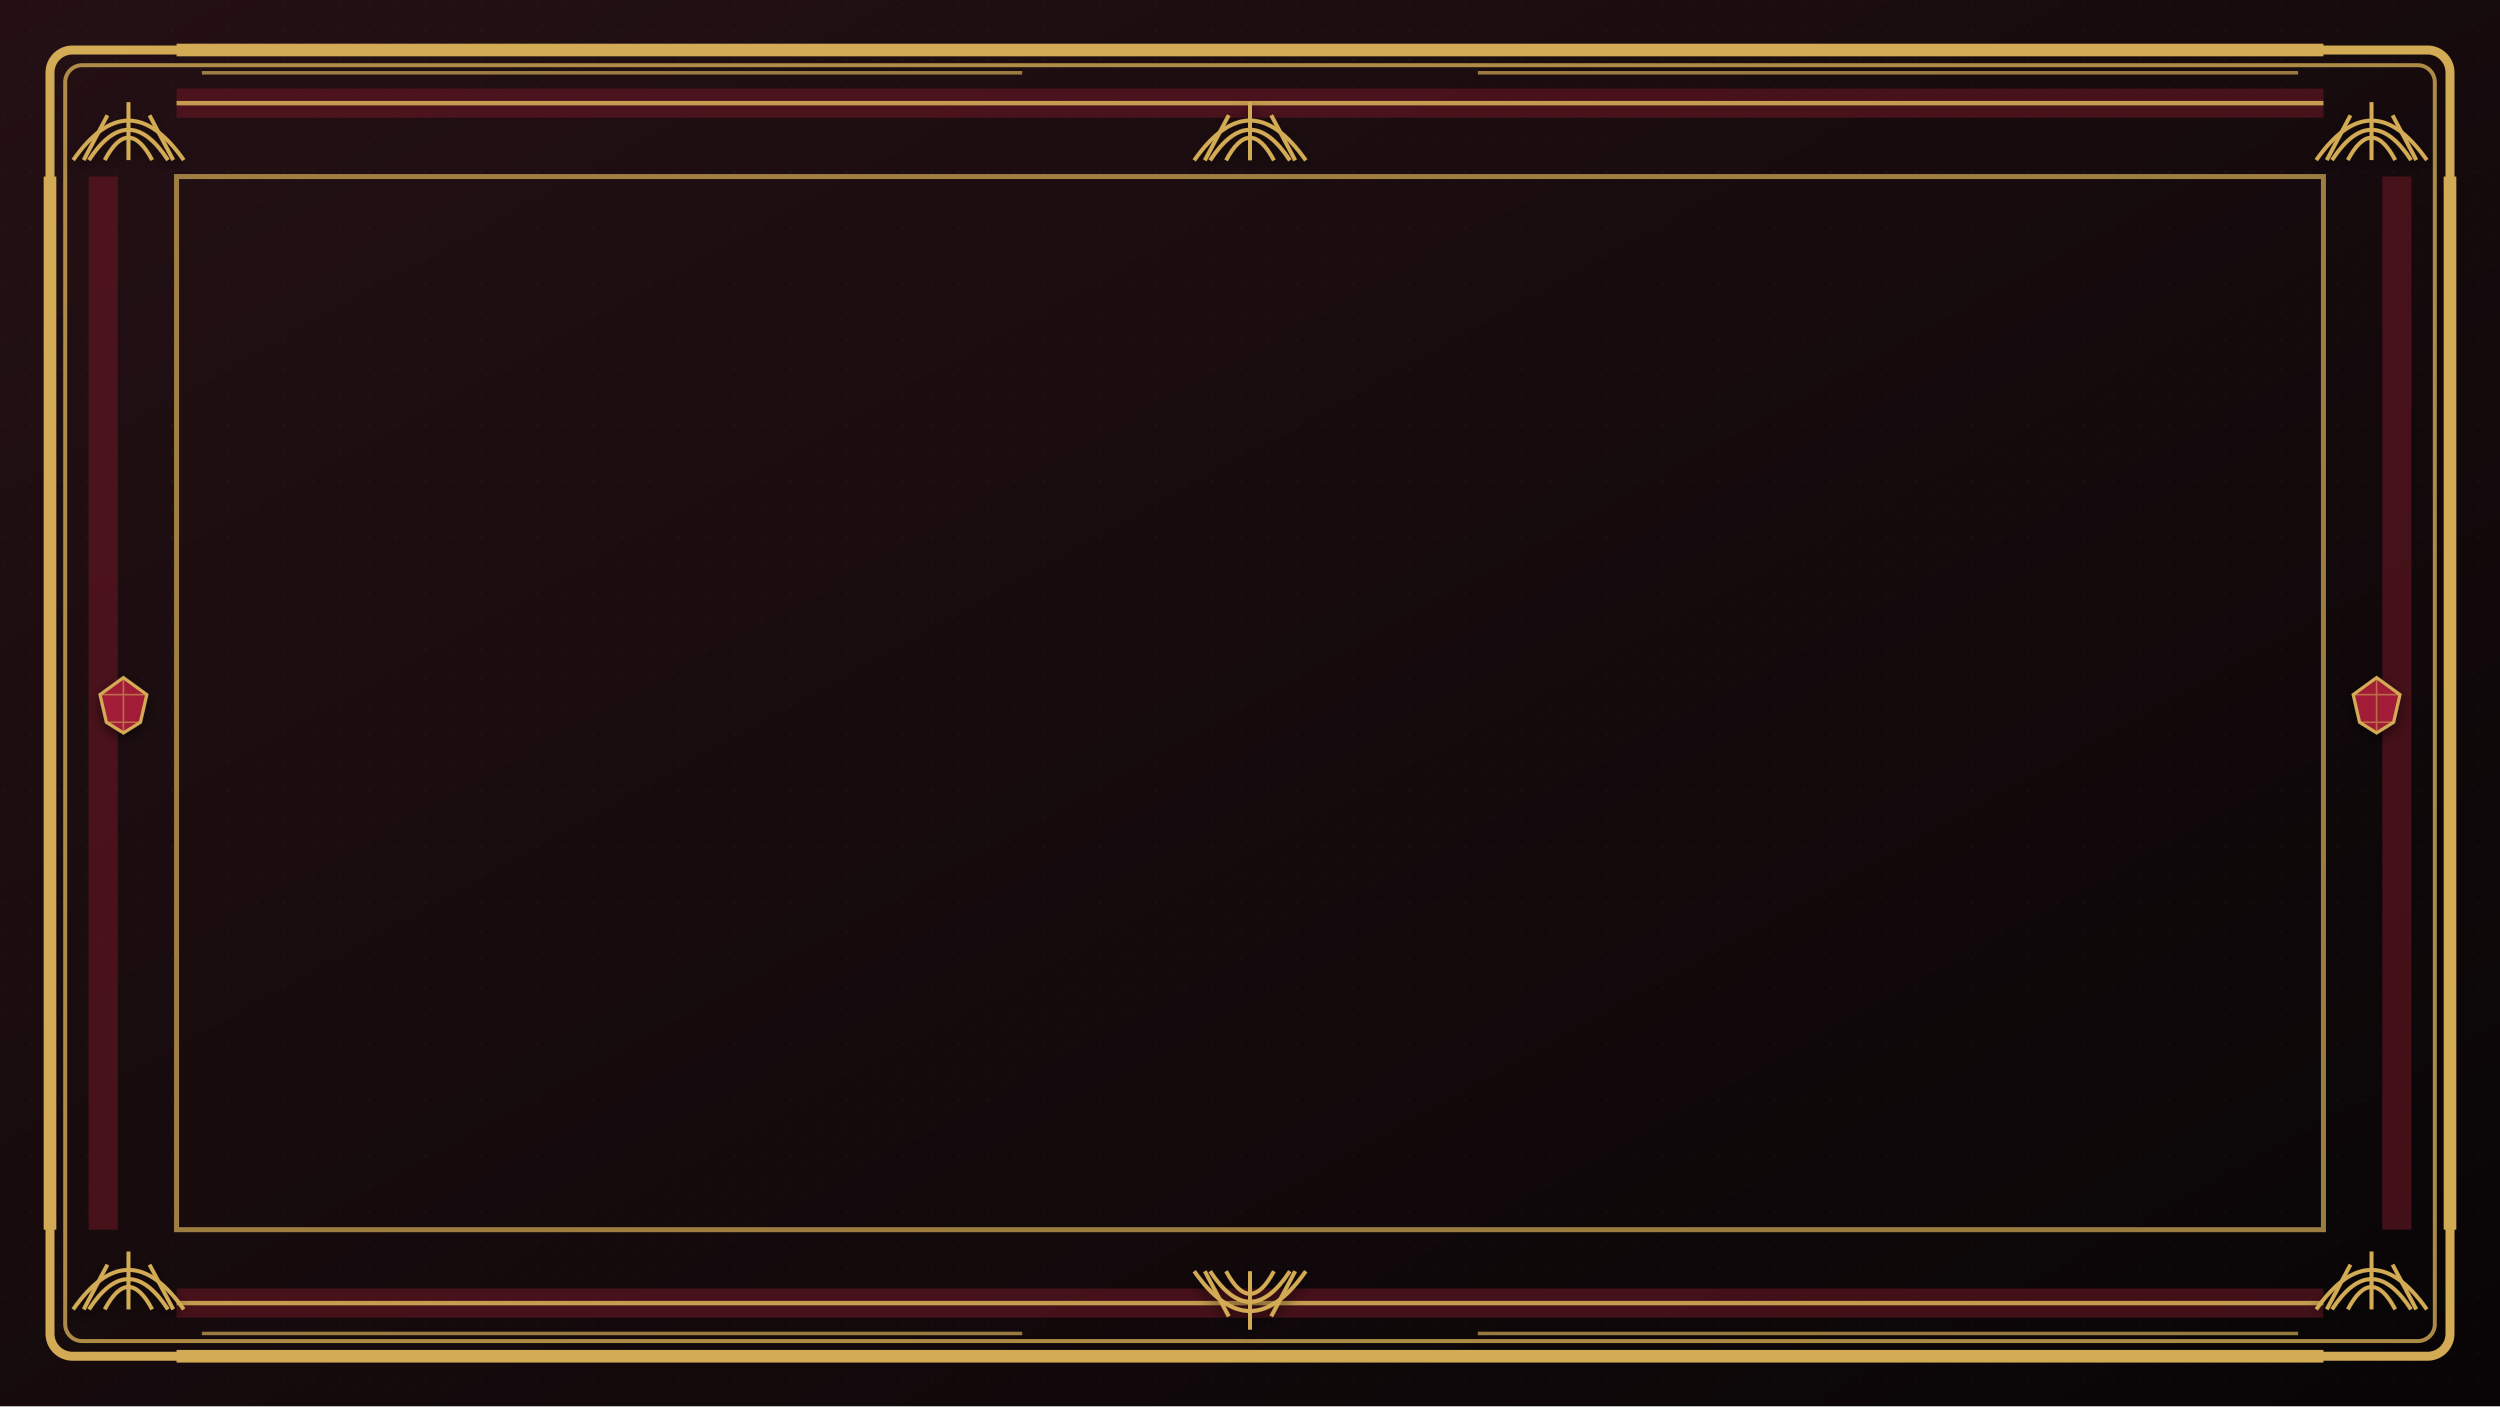
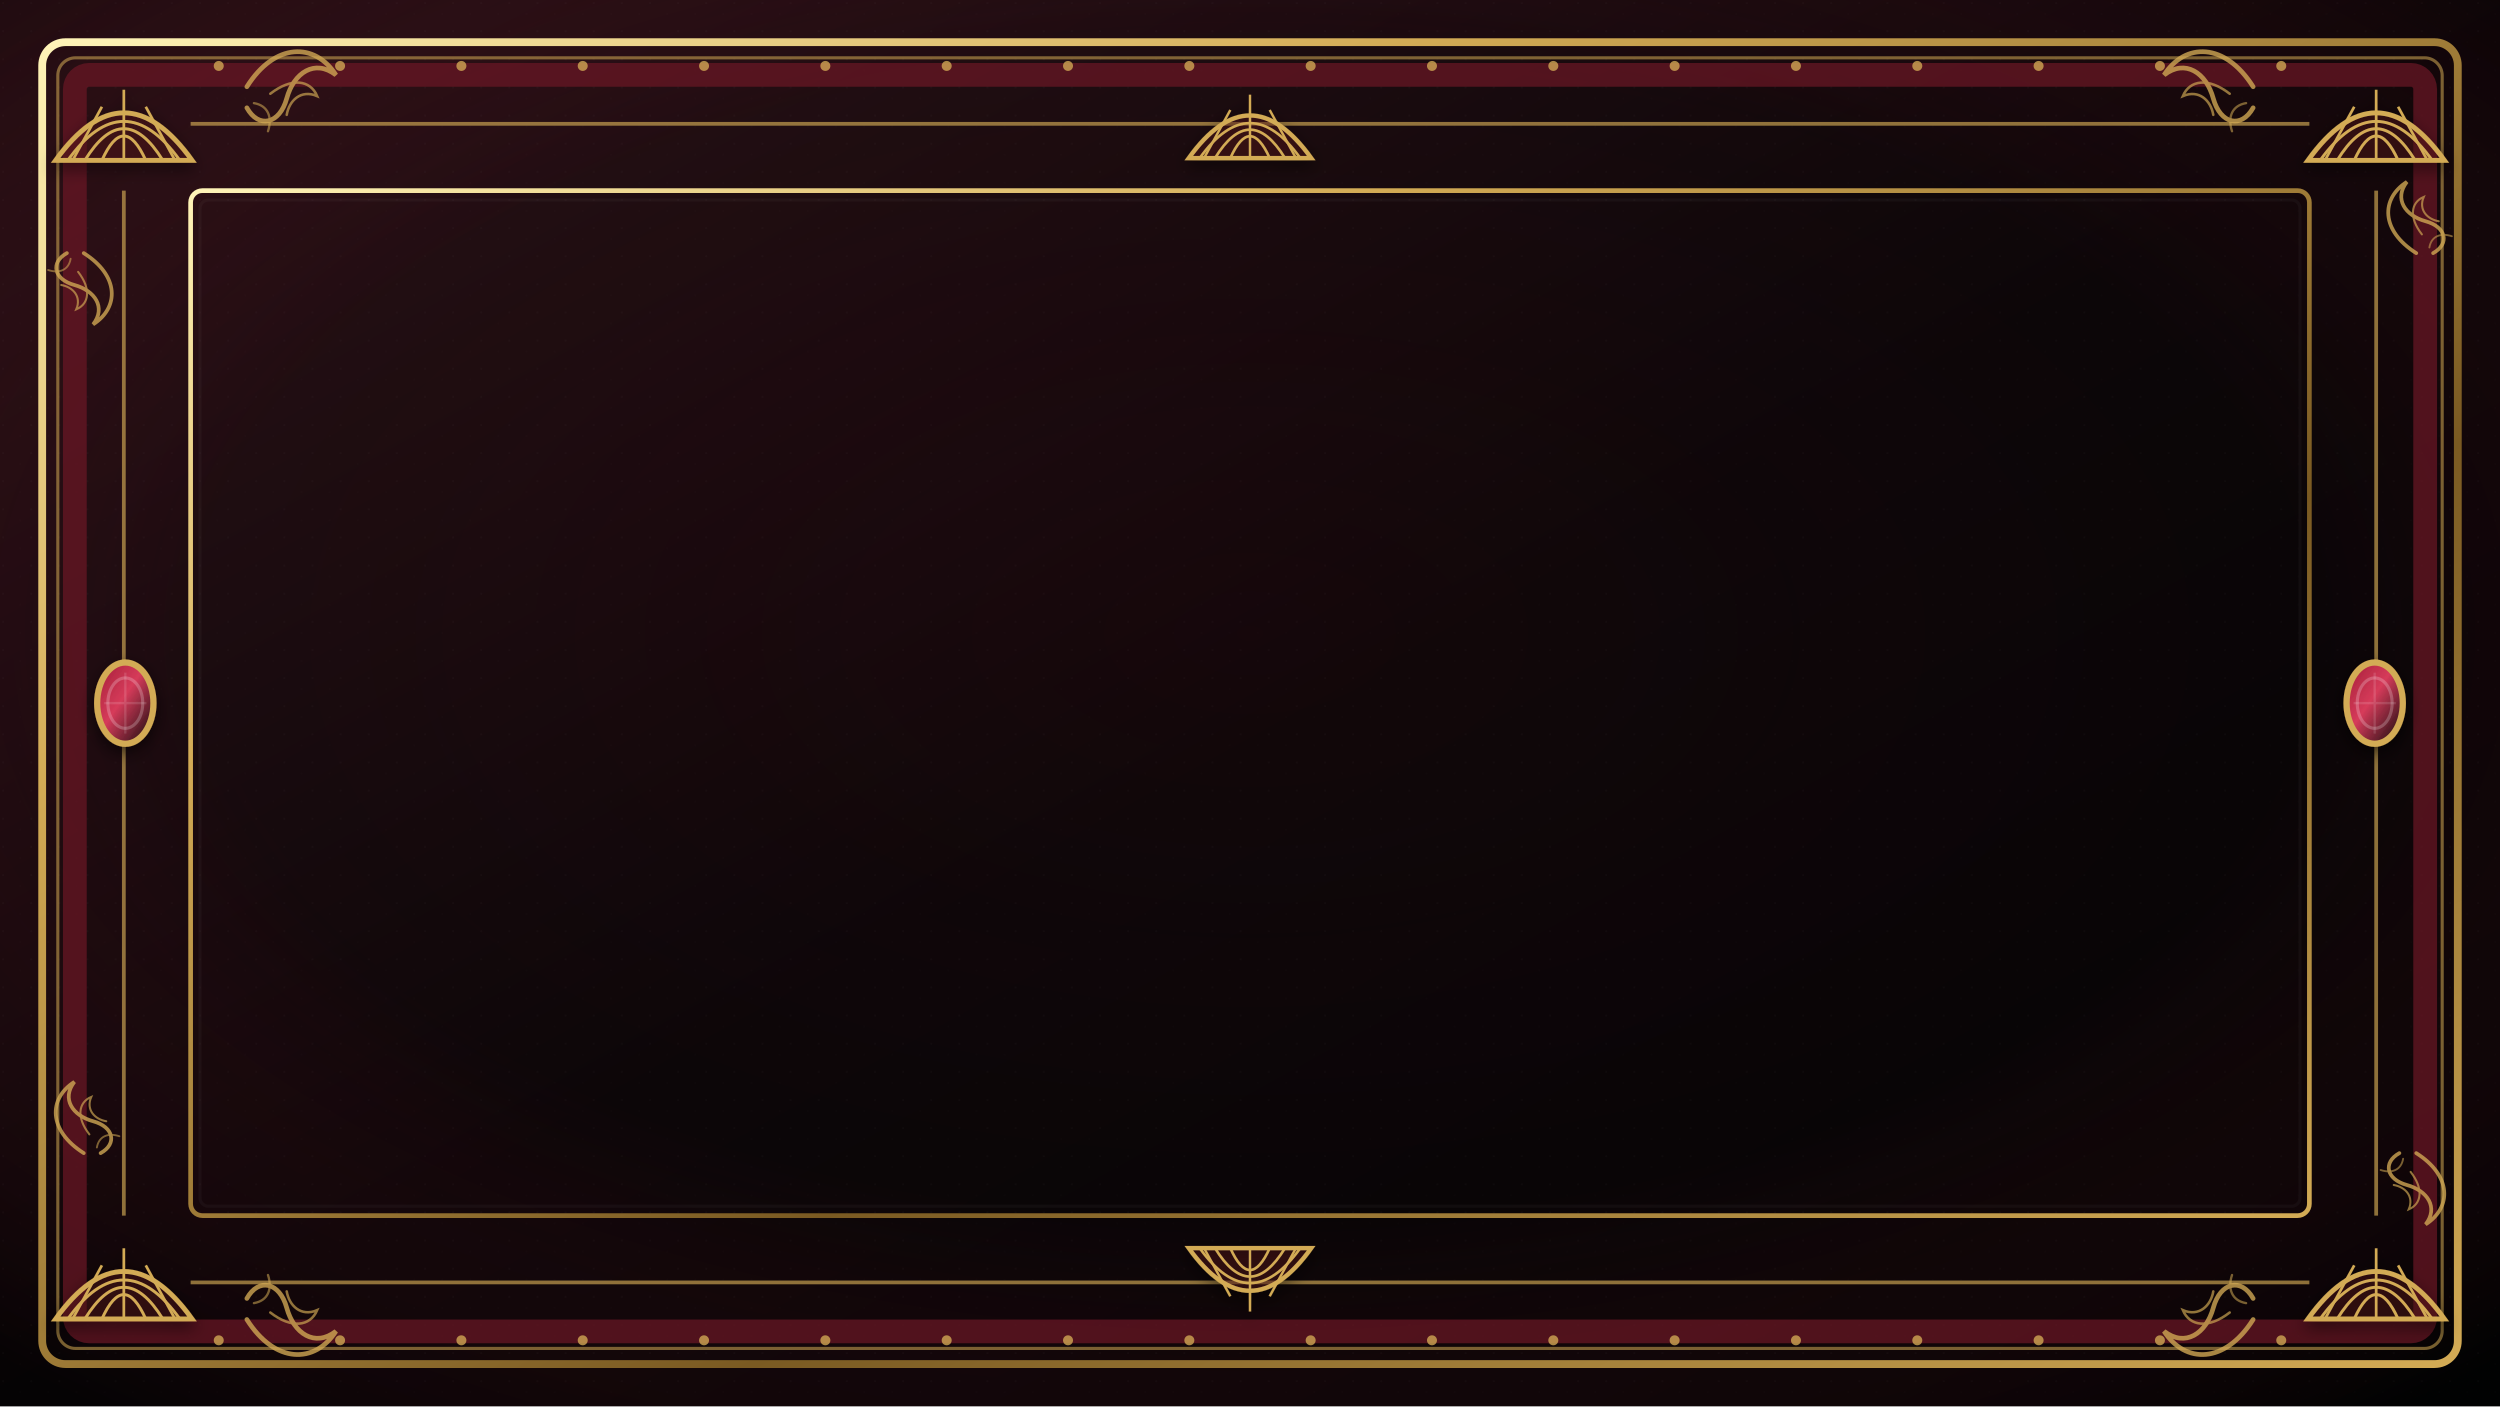
<svg xmlns="http://www.w3.org/2000/svg" width="1600" height="900" viewBox="0 0 1600 900">
  <defs>
    <linearGradient id="bg" x1="0" y1="0" x2="1" y2="1">
-       <stop offset="0" stop-color="#241014" />
-       <stop offset="1" stop-color="#080506" />
+       <stop offset="0" stop-color="#2b1117" />
+       <stop offset=".52" stop-color="#090507" />
+       <stop offset="1" stop-color="#020303" />
    </linearGradient>
-     <linearGradient id="band" x1="0" y1="0" x2="1" y2="0">
-       <stop offset="0" stop-color="#080506" />
-       <stop offset=".5" stop-color="#241014" />
-       <stop offset="1" stop-color="#080506" />
+     <linearGradient id="metal" x1="0" y1="0" x2="1" y2="1">
+       <stop offset="0" stop-color="#fff4b8" />
+       <stop offset=".28" stop-color="#d3ab55" />
+       <stop offset=".65" stop-color="#7a5a22" />
+       <stop offset="1" stop-color="#d3ab55" />
    </linearGradient>
-     <filter id="shadow" x="-20%" y="-20%" width="140%" height="140%">
-       <feDropShadow dx="0" dy="3" stdDeviation="4" flood-color="#000" flood-opacity=".55" />
+     <radialGradient id="halo" cx=".5" cy=".45" r=".72">
+       <stop offset="0" stop-color="#6a1725" stop-opacity=".10" />
+       <stop offset=".58" stop-color="#6a1725" stop-opacity=".025" />
+       <stop offset="1" stop-color="#000" stop-opacity=".48" />
+     </radialGradient>
+     <pattern id="grain" width="18" height="18" patternUnits="userSpaceOnUse">
+       <circle cx="2" cy="2" r=".7" fill="#fff" opacity=".022" />
+       <circle cx="13" cy="9" r=".55" fill="#fff" opacity=".015" />
+     </pattern>
+     <filter id="shadow" x="-25%" y="-25%" width="150%" height="150%">
+       <feDropShadow dx="0" dy="4" stdDeviation="5" flood-color="#000" flood-opacity=".62" />
    </filter>
-     <pattern id="grain" width="18" height="18" patternUnits="userSpaceOnUse">
-       <circle cx="2" cy="2" r=".8" fill="#fff" opacity=".025" />
-       <circle cx="12" cy="8" r=".6" fill="#fff" opacity=".018" />
-     </pattern>
+     <filter id="soft" x="-20%" y="-20%" width="140%" height="140%">
+       <feGaussianBlur stdDeviation="5" />
+     </filter>
  </defs>
  <rect width="1600" height="900" fill="url(#bg)" />
+   <rect width="1600" height="900" fill="url(#halo)" />
  <rect width="1600" height="900" fill="url(#grain)" />
-   <rect x="32" y="32" width="1536" height="836" rx="14.4" fill="none" stroke="#d3ab55" stroke-width="5.76" />
-   <rect x="41.72" y="41.72" width="1516.56" height="816.56" rx="10.88" fill="none" stroke="#d3ab55" stroke-width="2.56" opacity=".8" />
-   <path d="M113 32 H1487 M113 868 H1487 M32 113 V787 M1568 113 V787" stroke="#d3ab55" stroke-width="8.1" />
-   <path d="M113 66.02 H1487 M113 833.98 H1487 M66.02 113 V787 M1533.98 113 V787" stroke="#6a1725" stroke-width="18.63" opacity=".58" />
-   <path d="M113 66.02 H1487 M113 833.98 H1487" stroke="#d3ab55" stroke-width="2.835" opacity=".9" />
-   <rect x="113" y="113" width="1374" height="674" fill="none" stroke="#d3ab55" stroke-width="3.2" opacity=".72" />
+   <rect x="27" y="27" width="1546" height="846" rx="14.85" fill="none" stroke="url(#metal)" stroke-width="5" />
+   <rect x="37" y="37" width="1526" height="826" rx="11.34" fill="none" stroke="#d3ab55" stroke-opacity=".55" stroke-width="2" />
+   <rect x="47.9" y="47.9" width="1504.2" height="804.2" rx="9.18" fill="none" stroke="#6a1725" stroke-opacity=".72" stroke-width="15.2" />
+   <rect x="122" y="122" width="1356" height="656" rx="7.56" fill="none" stroke="url(#metal)" stroke-width="3" />
+   <g fill="#d3ab55" opacity=".78">
+     <circle cx="140" cy="42.2" r="3.2" />
+     <circle cx="217.647" cy="42.2" r="3.2" />
+     <circle cx="295.294" cy="42.2" r="3.2" />
+     <circle cx="372.941" cy="42.2" r="3.2" />
+     <circle cx="450.588" cy="42.2" r="3.2" />
+     <circle cx="528.235" cy="42.2" r="3.2" />
+     <circle cx="605.882" cy="42.2" r="3.2" />
+     <circle cx="683.529" cy="42.2" r="3.2" />
+     <circle cx="761.176" cy="42.2" r="3.2" />
+     <circle cx="838.824" cy="42.2" r="3.2" />
+     <circle cx="916.471" cy="42.2" r="3.2" />
+     <circle cx="994.118" cy="42.2" r="3.2" />
+     <circle cx="1071.765" cy="42.2" r="3.2" />
+     <circle cx="1149.412" cy="42.2" r="3.2" />
+     <circle cx="1227.059" cy="42.2" r="3.2" />
+     <circle cx="1304.706" cy="42.2" r="3.2" />
+     <circle cx="1382.353" cy="42.2" r="3.2" />
+     <circle cx="1460" cy="42.2" r="3.2" />
+     <circle cx="140" cy="857.8" r="3.2" />
+     <circle cx="217.647" cy="857.8" r="3.2" />
+     <circle cx="295.294" cy="857.8" r="3.2" />
+     <circle cx="372.941" cy="857.8" r="3.2" />
+     <circle cx="450.588" cy="857.8" r="3.2" />
+     <circle cx="528.235" cy="857.8" r="3.2" />
+     <circle cx="605.882" cy="857.8" r="3.2" />
+     <circle cx="683.529" cy="857.8" r="3.2" />
+     <circle cx="761.176" cy="857.8" r="3.2" />
+     <circle cx="838.824" cy="857.8" r="3.2" />
+     <circle cx="916.471" cy="857.8" r="3.2" />
+     <circle cx="994.118" cy="857.8" r="3.2" />
+     <circle cx="1071.765" cy="857.8" r="3.2" />
+     <circle cx="1149.412" cy="857.8" r="3.2" />
+     <circle cx="1227.059" cy="857.8" r="3.2" />
+     <circle cx="1304.706" cy="857.8" r="3.2" />
+     <circle cx="1382.353" cy="857.8" r="3.2" />
+     <circle cx="1460" cy="857.8" r="3.2" />
+   </g>
+   <path d="M122 79.25 H1478 M122 820.75 H1478" stroke="#d3ab55" stroke-width="2.4" opacity=".65" />
+   <path d="M79.25 122 V778 M1520.75 122 V778" stroke="#d3ab55" stroke-width="2.4" opacity=".65" />
  <g filter="url(#shadow)">
-     <g transform="translate(82.22 82.22) scale(0.8424)" fill="none" stroke="#d3ab55" stroke-width="3">
-       <path d="M-42 24 Q0-36 42 24" />
-       <path d="M-30 24 Q0-22 30 24" />
-       <path d="M-18 24 Q0-10 18 24" />
-       <path d="M0 24 L0-20 M-34 24 L-16-10 M34 24 L16-10" />
+     <g transform="translate(79.25 79.25) scale(0.78)">
+       <path d="M-56 30 Q0-48 56 30 Z" fill="#6a1725" fill-opacity=".28" stroke="#d3ab55" stroke-width="4" />
+       <path d="M-46 30 Q0-34 46 30 M-32 30 Q0-22 32 30 M-18 30 Q0-10 18 30" fill="none" stroke="#d3ab55" stroke-width="2.4" />
+       <path d="M0 30 V-28 M-42 30 L-18-14 M42 30 L18-14" stroke="#d3ab55" stroke-width="2.2" />
    </g>
-     <g transform="translate(1517.78 82.22) scale(0.8424)" fill="none" stroke="#d3ab55" stroke-width="3">
-       <path d="M-42 24 Q0-36 42 24" />
-       <path d="M-30 24 Q0-22 30 24" />
-       <path d="M-18 24 Q0-10 18 24" />
-       <path d="M0 24 L0-20 M-34 24 L-16-10 M34 24 L16-10" />
+     <g transform="translate(1520.75 79.25) scale(0.78)">
+       <path d="M-56 30 Q0-48 56 30 Z" fill="#6a1725" fill-opacity=".28" stroke="#d3ab55" stroke-width="4" />
+       <path d="M-46 30 Q0-34 46 30 M-32 30 Q0-22 32 30 M-18 30 Q0-10 18 30" fill="none" stroke="#d3ab55" stroke-width="2.4" />
+       <path d="M0 30 V-28 M-42 30 L-18-14 M42 30 L18-14" stroke="#d3ab55" stroke-width="2.2" />
    </g>
-     <g transform="translate(82.22 817.78) scale(0.8424)" fill="none" stroke="#d3ab55" stroke-width="3">
-       <path d="M-42 24 Q0-36 42 24" />
-       <path d="M-30 24 Q0-22 30 24" />
-       <path d="M-18 24 Q0-10 18 24" />
-       <path d="M0 24 L0-20 M-34 24 L-16-10 M34 24 L16-10" />
+     <g transform="translate(79.25 820.75) scale(0.78)">
+       <path d="M-56 30 Q0-48 56 30 Z" fill="#6a1725" fill-opacity=".28" stroke="#d3ab55" stroke-width="4" />
+       <path d="M-46 30 Q0-34 46 30 M-32 30 Q0-22 32 30 M-18 30 Q0-10 18 30" fill="none" stroke="#d3ab55" stroke-width="2.4" />
+       <path d="M0 30 V-28 M-42 30 L-18-14 M42 30 L18-14" stroke="#d3ab55" stroke-width="2.2" />
    </g>
-     <g transform="translate(1517.78 817.78) scale(0.8424)" fill="none" stroke="#d3ab55" stroke-width="3">
-       <path d="M-42 24 Q0-36 42 24" />
-       <path d="M-30 24 Q0-22 30 24" />
-       <path d="M-18 24 Q0-10 18 24" />
-       <path d="M0 24 L0-20 M-34 24 L-16-10 M34 24 L16-10" />
+     <g transform="translate(1520.75 820.75) scale(0.78)">
+       <path d="M-56 30 Q0-48 56 30 Z" fill="#6a1725" fill-opacity=".28" stroke="#d3ab55" stroke-width="4" />
+       <path d="M-46 30 Q0-34 46 30 M-32 30 Q0-22 32 30 M-18 30 Q0-10 18 30" fill="none" stroke="#d3ab55" stroke-width="2.4" />
+       <path d="M0 30 V-28 M-42 30 L-18-14 M42 30 L18-14" stroke="#d3ab55" stroke-width="2.2" />
    </g>
-     <g transform="translate(78.98 450) scale(0.68)">
-       <path d="M0-24 L22-8 L16 18 L0 28 L-16 18 L-22-8 Z" fill="#a21e37" stroke="#d3ab55" stroke-width="3" />
-       <path d="M0-24 L0 28 M-22-8 L22-8 M-16 18 L16 18" stroke="#d3ab55" stroke-width="1.5" opacity=".55" />
+     <g transform="translate(800 80.2) scale(0.7)">
+       <path d="M-56 30 Q0-48 56 30 Z" fill="#6a1725" fill-opacity=".28" stroke="#d3ab55" stroke-width="4" />
+       <path d="M-46 30 Q0-34 46 30 M-32 30 Q0-22 32 30 M-18 30 Q0-10 18 30" fill="none" stroke="#d3ab55" stroke-width="2.4" />
+       <path d="M0 30 V-28 M-42 30 L-18-14 M42 30 L18-14" stroke="#d3ab55" stroke-width="2.2" />
    </g>
-     <g transform="translate(1521.02 450) scale(0.68)">
-       <path d="M0-24 L22-8 L16 18 L0 28 L-16 18 L-22-8 Z" fill="#a21e37" stroke="#d3ab55" stroke-width="3" />
-       <path d="M0-24 L0 28 M-22-8 L22-8 M-16 18 L16 18" stroke="#d3ab55" stroke-width="1.5" opacity=".55" />
+     <g transform="translate(800 819.8) rotate(180)">
+       <g transform="translate(0 0) scale(0.7)">
+         <path d="M-56 30 Q0-48 56 30 Z" fill="#6a1725" fill-opacity=".28" stroke="#d3ab55" stroke-width="4" />
+         <path d="M-46 30 Q0-34 46 30 M-32 30 Q0-22 32 30 M-18 30 Q0-10 18 30" fill="none" stroke="#d3ab55" stroke-width="2.4" />
+         <path d="M0 30 V-28 M-42 30 L-18-14 M42 30 L18-14" stroke="#d3ab55" stroke-width="2.2" />
+       </g>
    </g>
-     <g transform="translate(800 82.22) scale(0.85)" fill="none" stroke="#d3ab55" stroke-width="3">
-       <path d="M-42 24 Q0-36 42 24" />
-       <path d="M-30 24 Q0-22 30 24" />
-       <path d="M-18 24 Q0-10 18 24" />
-       <path d="M0 24 L0-20 M-34 24 L-16-10 M34 24 L16-10" />
+     <g transform="translate(80.2 450) rotate(0)">
+       <defs>
+         <linearGradient id="burL-g" x1="0" y1="0" x2="1" y2="1">
+           <stop offset="0" stop-color="#a21e37" />
+           <stop offset=".45" stop-color="#d63b5a" />
+           <stop offset="1" stop-color="#090909" />
+         </linearGradient>
+       </defs>
+       <ellipse rx="18" ry="26" fill="url(#burL-g)" stroke="#d3ab55" stroke-width="4" />
+       <ellipse rx="11.16" ry="16.12" fill="none" stroke="#fff" stroke-opacity=".22" stroke-width="2" />
+       <path d="M-13.5 0 H13.5 M0 -19.5 V19.5" stroke="#fff" stroke-opacity=".13" stroke-width="1.5" />
    </g>
-     <g transform="translate(800 833.98) scale(-0.85)" fill="none" stroke="#d3ab55" stroke-width="3">
-       <path d="M-42 24 Q0-36 42 24" />
-       <path d="M-30 24 Q0-22 30 24" />
-       <path d="M-18 24 Q0-10 18 24" />
-       <path d="M0 24 L0-20 M-34 24 L-16-10 M34 24 L16-10" />
+     <g transform="translate(1519.8 450) rotate(0)">
+       <defs>
+         <linearGradient id="burR-g" x1="0" y1="0" x2="1" y2="1">
+           <stop offset="0" stop-color="#a21e37" />
+           <stop offset=".45" stop-color="#d63b5a" />
+           <stop offset="1" stop-color="#090909" />
+         </linearGradient>
+       </defs>
+       <ellipse rx="18" ry="26" fill="url(#burR-g)" stroke="#d3ab55" stroke-width="4" />
+       <ellipse rx="11.16" ry="16.12" fill="none" stroke="#fff" stroke-opacity=".22" stroke-width="2" />
+       <path d="M-13.5 0 H13.5 M0 -19.5 V19.5" stroke="#fff" stroke-opacity=".13" stroke-width="1.5" />
    </g>
  </g>
-   <g stroke="#d3ab55" fill="none" opacity=".7" stroke-width="2.24">
-     <path d="M129.2 46.58 H654.2 M945.8 46.58 H1470.8" />
-     <path d="M129.2 853.42 H654.2 M945.8 853.42 H1470.8" />
+   <g opacity=".78">
+     <g transform="translate(158 55.5) scale(0.75 0.75)" fill="none" stroke="#d3ab55" stroke-linecap="round">
+       <path d="M0 0 C24-38 58-38 76-10 C58-24 40-12 34 10 C28 32 10 36 0 18" stroke-width="4" />
+       <path d="M20 6 C38-8 54-6 60 8 C46 2 36 12 34 24" stroke-width="2.2" opacity=".85" />
+       <path d="M6 14 C18 16 22 26 18 38" stroke-width="2" opacity=".7" />
+     </g>
+     <g transform="translate(1442 55.5) scale(-0.75 0.75)" fill="none" stroke="#d3ab55" stroke-linecap="round">
+       <path d="M0 0 C24-38 58-38 76-10 C58-24 40-12 34 10 C28 32 10 36 0 18" stroke-width="4" />
+       <path d="M20 6 C38-8 54-6 60 8 C46 2 36 12 34 24" stroke-width="2.2" opacity=".85" />
+       <path d="M6 14 C18 16 22 26 18 38" stroke-width="2" opacity=".7" />
+     </g>
+     <g transform="translate(0 900) scale(1 -1)">
+       <g transform="translate(158 55.5) scale(0.75 0.75)" fill="none" stroke="#d3ab55" stroke-linecap="round">
+         <path d="M0 0 C24-38 58-38 76-10 C58-24 40-12 34 10 C28 32 10 36 0 18" stroke-width="4" />
+         <path d="M20 6 C38-8 54-6 60 8 C46 2 36 12 34 24" stroke-width="2.2" opacity=".85" />
+         <path d="M6 14 C18 16 22 26 18 38" stroke-width="2" opacity=".7" />
+       </g>
+       <g transform="translate(1442 55.5) scale(-0.75 0.75)" fill="none" stroke="#d3ab55" stroke-linecap="round">
+         <path d="M0 0 C24-38 58-38 76-10 C58-24 40-12 34 10 C28 32 10 36 0 18" stroke-width="4" />
+         <path d="M20 6 C38-8 54-6 60 8 C46 2 36 12 34 24" stroke-width="2.2" opacity=".85" />
+         <path d="M6 14 C18 16 22 26 18 38" stroke-width="2" opacity=".7" />
+       </g>
+     </g>
+     <g transform="translate(53.6 162) rotate(90)">
+       <g transform="translate(0 0) scale(0.6 0.6)" fill="none" stroke="#d3ab55" stroke-linecap="round">
+         <path d="M0 0 C24-38 58-38 76-10 C58-24 40-12 34 10 C28 32 10 36 0 18" stroke-width="4" />
+         <path d="M20 6 C38-8 54-6 60 8 C46 2 36 12 34 24" stroke-width="2.2" opacity=".85" />
+         <path d="M6 14 C18 16 22 26 18 38" stroke-width="2" opacity=".7" />
+       </g>
+     </g>
+     <g transform="translate(53.6 738) rotate(-90)">
+       <g transform="translate(0 0) scale(0.6 0.6)" fill="none" stroke="#d3ab55" stroke-linecap="round">
+         <path d="M0 0 C24-38 58-38 76-10 C58-24 40-12 34 10 C28 32 10 36 0 18" stroke-width="4" />
+         <path d="M20 6 C38-8 54-6 60 8 C46 2 36 12 34 24" stroke-width="2.2" opacity=".85" />
+         <path d="M6 14 C18 16 22 26 18 38" stroke-width="2" opacity=".7" />
+       </g>
+     </g>
+     <g transform="translate(1546.4 162) rotate(-90)">
+       <g transform="translate(0 0) scale(0.6 0.6)" fill="none" stroke="#d3ab55" stroke-linecap="round">
+         <path d="M0 0 C24-38 58-38 76-10 C58-24 40-12 34 10 C28 32 10 36 0 18" stroke-width="4" />
+         <path d="M20 6 C38-8 54-6 60 8 C46 2 36 12 34 24" stroke-width="2.2" opacity=".85" />
+         <path d="M6 14 C18 16 22 26 18 38" stroke-width="2" opacity=".7" />
+       </g>
+     </g>
+     <g transform="translate(1546.4 738) rotate(90)">
+       <g transform="translate(0 0) scale(0.6 0.6)" fill="none" stroke="#d3ab55" stroke-linecap="round">
+         <path d="M0 0 C24-38 58-38 76-10 C58-24 40-12 34 10 C28 32 10 36 0 18" stroke-width="4" />
+         <path d="M20 6 C38-8 54-6 60 8 C46 2 36 12 34 24" stroke-width="2.2" opacity=".85" />
+         <path d="M6 14 C18 16 22 26 18 38" stroke-width="2" opacity=".7" />
+       </g>
+     </g>
  </g>
+   <rect x="128" y="128" width="1344" height="644" rx="5.4" fill="none" stroke="#fff" stroke-opacity=".035" stroke-width="2" />
</svg>
